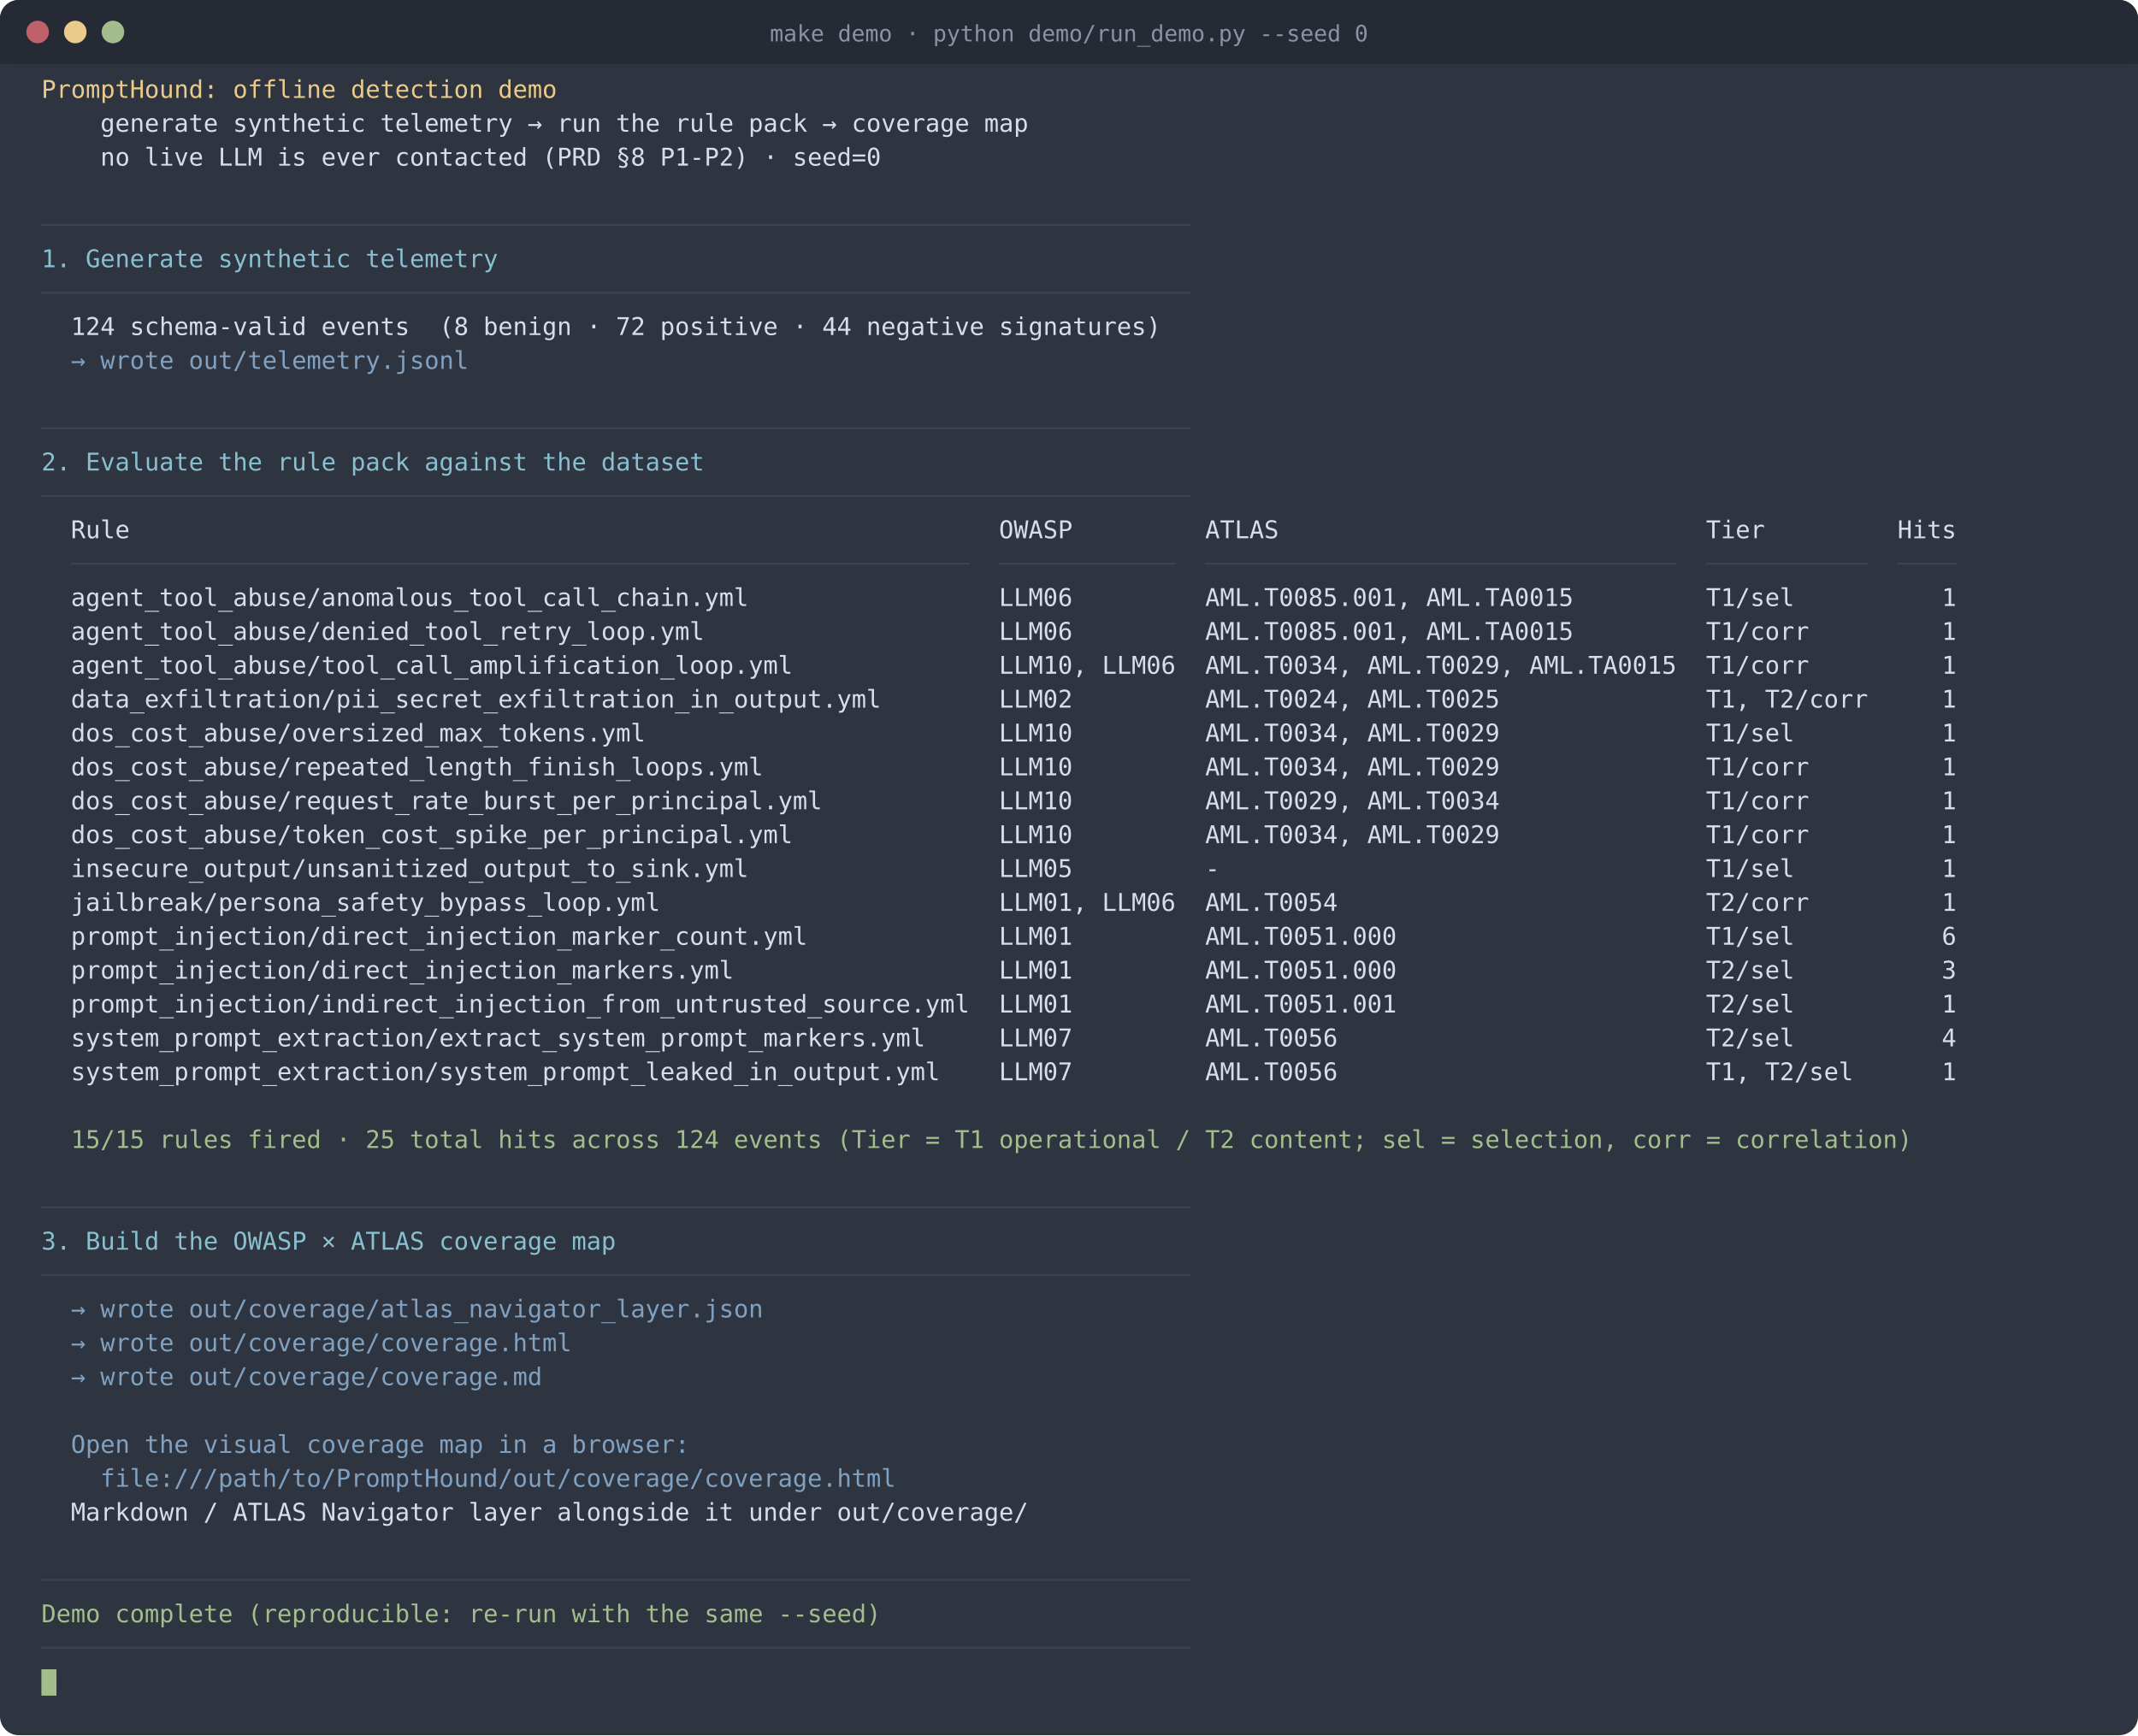
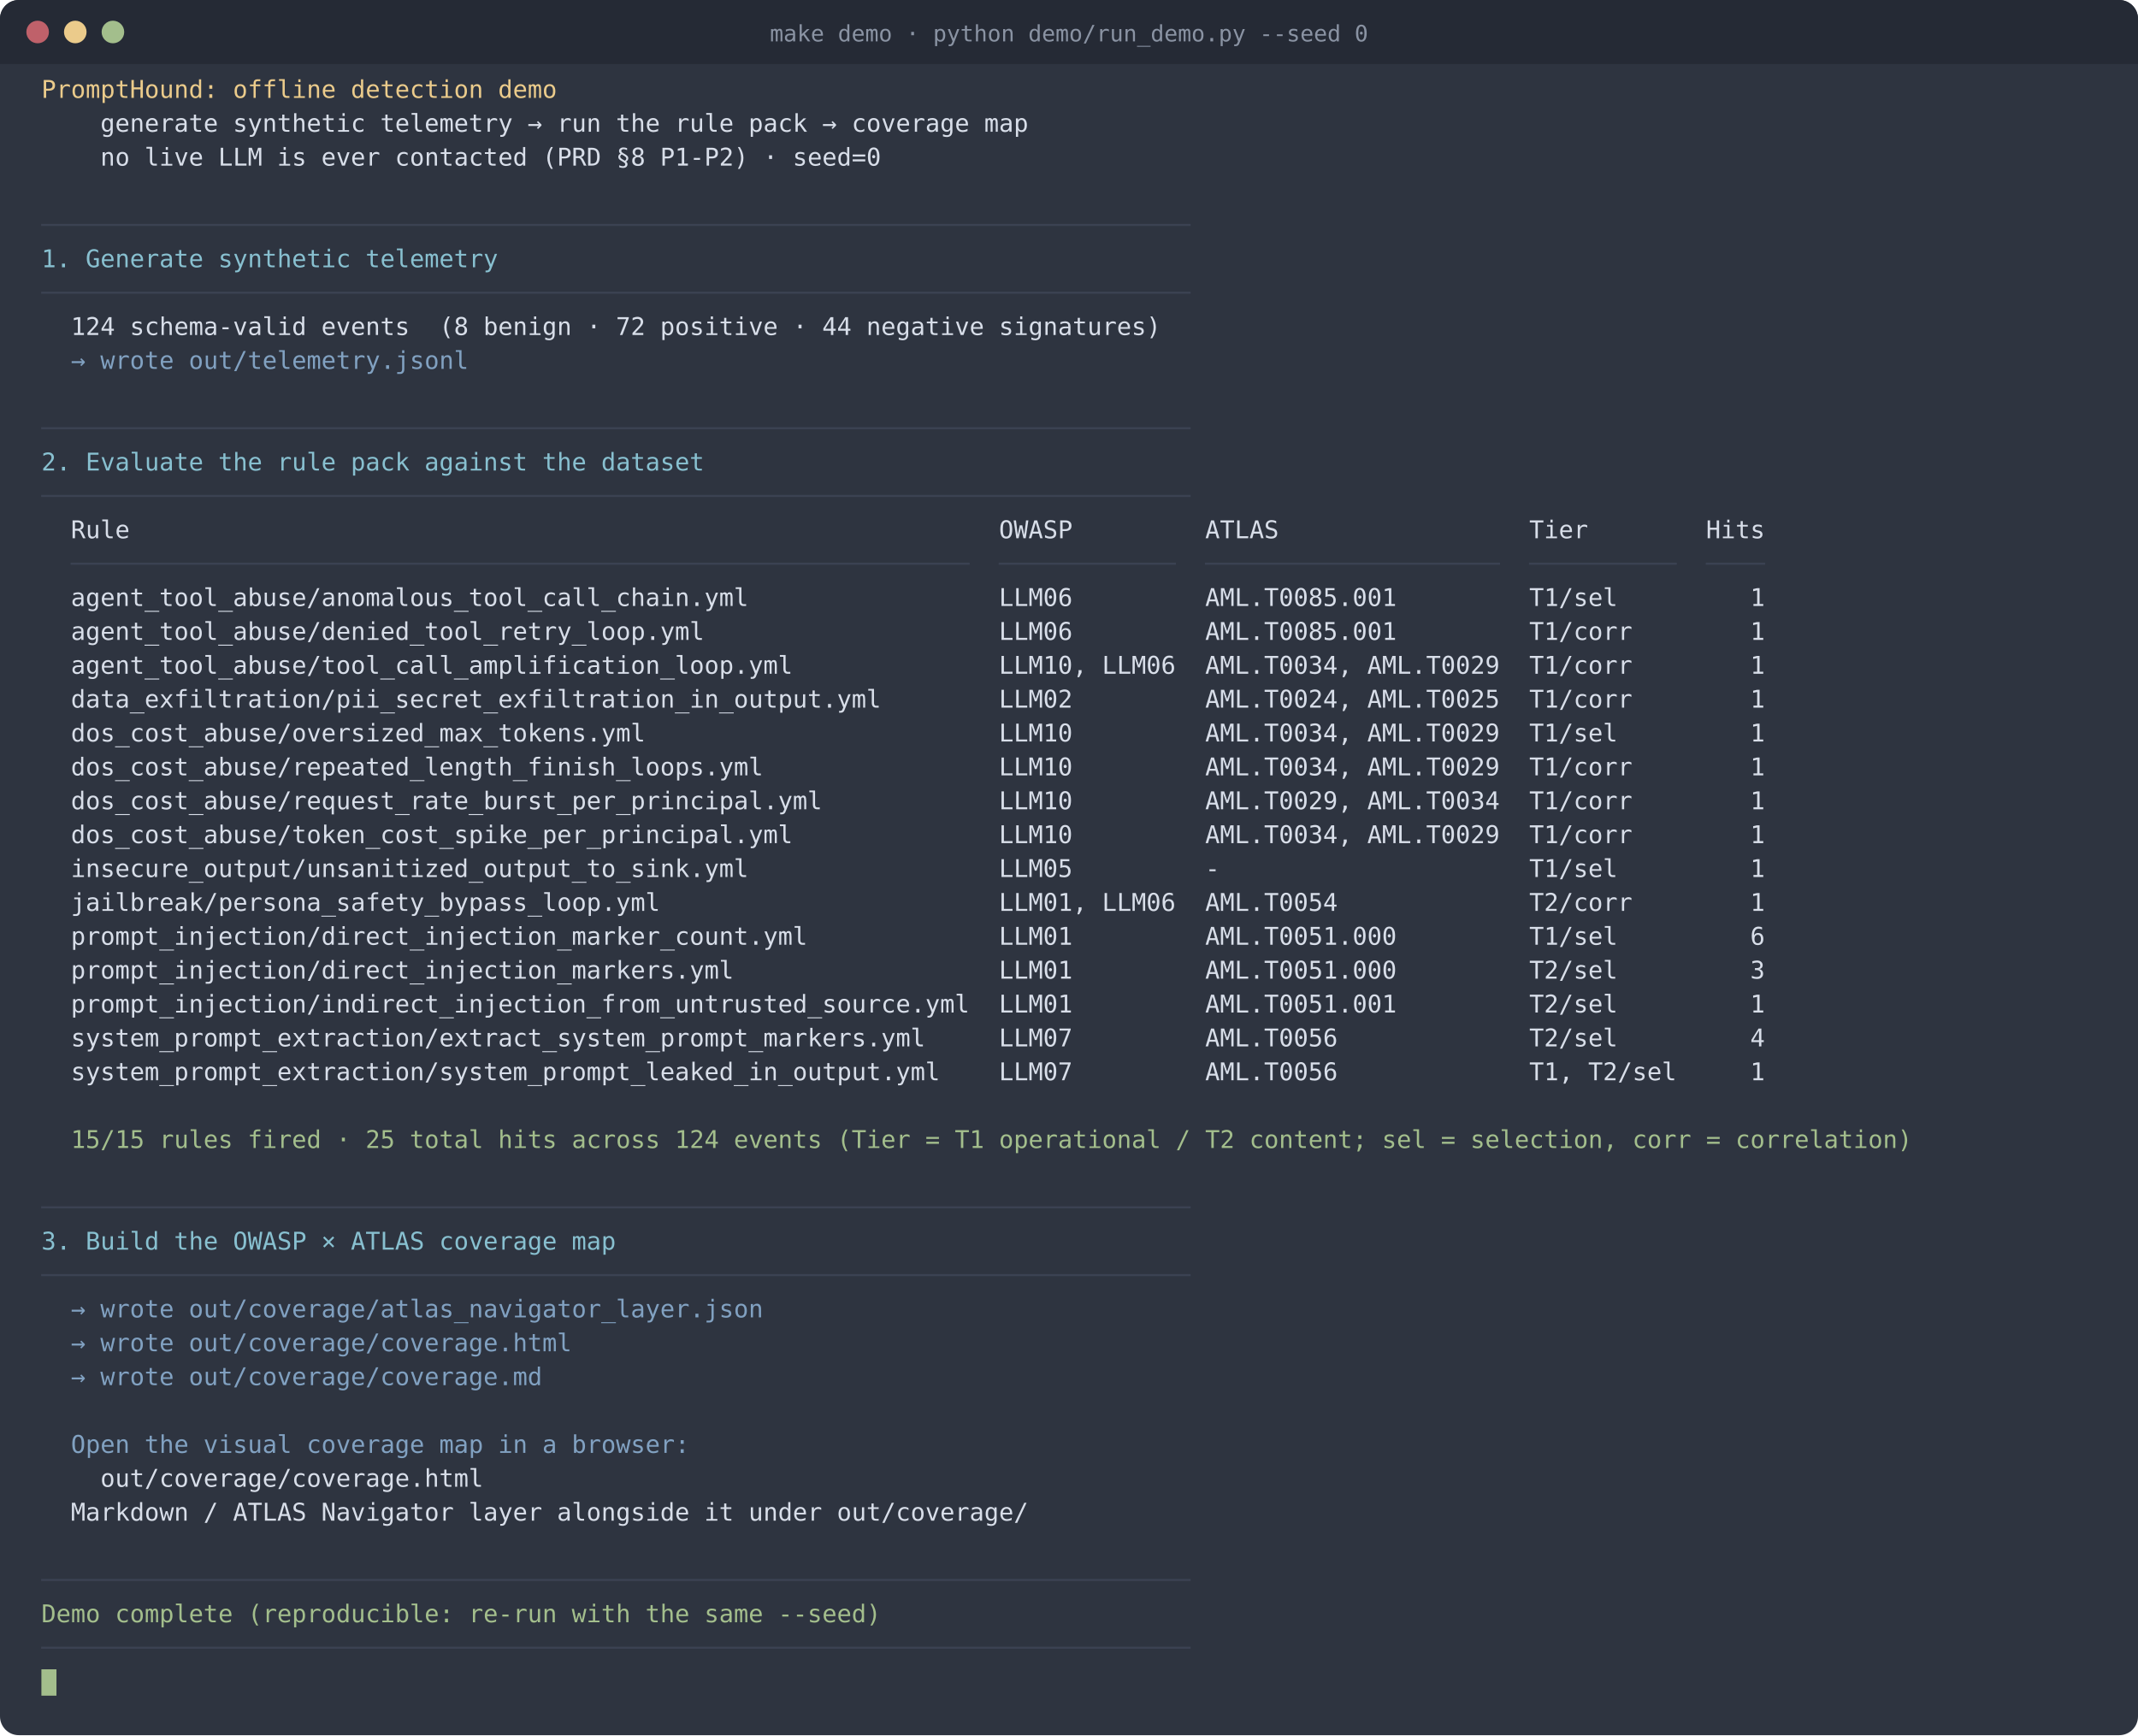
<svg xmlns="http://www.w3.org/2000/svg" width="1136" height="922" viewBox="0 0 1136 922" font-family="SFMono-Regular,Consolas,Menlo,monospace" font-size="13">
  <style>
  .l0{animation:r0 18s steps(1,end) infinite}
  @keyframes r0{0%,1.872%{opacity:0}2.272%,100%{opacity:1}}
  .l1{animation:r1 18s steps(1,end) infinite}
  @keyframes r1{0%,3.745%{opacity:0}4.145%,100%{opacity:1}}
  .l2{animation:r2 18s steps(1,end) infinite}
  @keyframes r2{0%,5.617%{opacity:0}6.017%,100%{opacity:1}}
  .l3{animation:r3 18s steps(1,end) infinite}
  @keyframes r3{0%,7.489%{opacity:0}7.889%,100%{opacity:1}}
  .l4{animation:r4 18s steps(1,end) infinite}
  @keyframes r4{0%,9.362%{opacity:0}9.762%,100%{opacity:1}}
  .l5{animation:r5 18s steps(1,end) infinite}
  @keyframes r5{0%,11.234%{opacity:0}11.634%,100%{opacity:1}}
  .l6{animation:r6 18s steps(1,end) infinite}
  @keyframes r6{0%,13.106%{opacity:0}13.506%,100%{opacity:1}}
  .l7{animation:r7 18s steps(1,end) infinite}
  @keyframes r7{0%,14.979%{opacity:0}15.379%,100%{opacity:1}}
  .l8{animation:r8 18s steps(1,end) infinite}
  @keyframes r8{0%,16.851%{opacity:0}17.251%,100%{opacity:1}}
  .l9{animation:r9 18s steps(1,end) infinite}
  @keyframes r9{0%,18.723%{opacity:0}19.123%,100%{opacity:1}}
  .l10{animation:r10 18s steps(1,end) infinite}
  @keyframes r10{0%,20.596%{opacity:0}20.996%,100%{opacity:1}}
  .l11{animation:r11 18s steps(1,end) infinite}
  @keyframes r11{0%,22.468%{opacity:0}22.868%,100%{opacity:1}}
  .l12{animation:r12 18s steps(1,end) infinite}
  @keyframes r12{0%,24.34%{opacity:0}24.74%,100%{opacity:1}}
  .l13{animation:r13 18s steps(1,end) infinite}
  @keyframes r13{0%,26.213%{opacity:0}26.613%,100%{opacity:1}}
  .l14{animation:r14 18s steps(1,end) infinite}
  @keyframes r14{0%,28.085%{opacity:0}28.485%,100%{opacity:1}}
  .l15{animation:r15 18s steps(1,end) infinite}
  @keyframes r15{0%,29.957%{opacity:0}30.357%,100%{opacity:1}}
  .l16{animation:r16 18s steps(1,end) infinite}
  @keyframes r16{0%,31.83%{opacity:0}32.23%,100%{opacity:1}}
  .l17{animation:r17 18s steps(1,end) infinite}
  @keyframes r17{0%,33.702%{opacity:0}34.102%,100%{opacity:1}}
  .l18{animation:r18 18s steps(1,end) infinite}
  @keyframes r18{0%,35.574%{opacity:0}35.974%,100%{opacity:1}}
  .l19{animation:r19 18s steps(1,end) infinite}
  @keyframes r19{0%,37.447%{opacity:0}37.847%,100%{opacity:1}}
  .l20{animation:r20 18s steps(1,end) infinite}
  @keyframes r20{0%,39.319%{opacity:0}39.719%,100%{opacity:1}}
  .l21{animation:r21 18s steps(1,end) infinite}
  @keyframes r21{0%,41.191%{opacity:0}41.591%,100%{opacity:1}}
  .l22{animation:r22 18s steps(1,end) infinite}
  @keyframes r22{0%,43.064%{opacity:0}43.464%,100%{opacity:1}}
  .l23{animation:r23 18s steps(1,end) infinite}
  @keyframes r23{0%,44.936%{opacity:0}45.336%,100%{opacity:1}}
  .l24{animation:r24 18s steps(1,end) infinite}
  @keyframes r24{0%,46.809%{opacity:0}47.209%,100%{opacity:1}}
  .l25{animation:r25 18s steps(1,end) infinite}
  @keyframes r25{0%,48.681%{opacity:0}49.081%,100%{opacity:1}}
  .l26{animation:r26 18s steps(1,end) infinite}
  @keyframes r26{0%,50.553%{opacity:0}50.953%,100%{opacity:1}}
  .l27{animation:r27 18s steps(1,end) infinite}
  @keyframes r27{0%,52.426%{opacity:0}52.826%,100%{opacity:1}}
  .l28{animation:r28 18s steps(1,end) infinite}
  @keyframes r28{0%,54.298%{opacity:0}54.698%,100%{opacity:1}}
  .l29{animation:r29 18s steps(1,end) infinite}
  @keyframes r29{0%,56.17%{opacity:0}56.57%,100%{opacity:1}}
  .l30{animation:r30 18s steps(1,end) infinite}
  @keyframes r30{0%,58.043%{opacity:0}58.443%,100%{opacity:1}}
  .l31{animation:r31 18s steps(1,end) infinite}
  @keyframes r31{0%,59.915%{opacity:0}60.315%,100%{opacity:1}}
  .l32{animation:r32 18s steps(1,end) infinite}
  @keyframes r32{0%,61.787%{opacity:0}62.187%,100%{opacity:1}}
  .l33{animation:r33 18s steps(1,end) infinite}
  @keyframes r33{0%,63.66%{opacity:0}64.06%,100%{opacity:1}}
  .l34{animation:r34 18s steps(1,end) infinite}
  @keyframes r34{0%,65.532%{opacity:0}65.932%,100%{opacity:1}}
  .l35{animation:r35 18s steps(1,end) infinite}
  @keyframes r35{0%,67.404%{opacity:0}67.804%,100%{opacity:1}}
  .l36{animation:r36 18s steps(1,end) infinite}
  @keyframes r36{0%,69.277%{opacity:0}69.677%,100%{opacity:1}}
  .l37{animation:r37 18s steps(1,end) infinite}
  @keyframes r37{0%,71.149%{opacity:0}71.549%,100%{opacity:1}}
  .l38{animation:r38 18s steps(1,end) infinite}
  @keyframes r38{0%,73.021%{opacity:0}73.421%,100%{opacity:1}}
  .l39{animation:r39 18s steps(1,end) infinite}
  @keyframes r39{0%,74.894%{opacity:0}75.294%,100%{opacity:1}}
  .l40{animation:r40 18s steps(1,end) infinite}
  @keyframes r40{0%,76.766%{opacity:0}77.166%,100%{opacity:1}}
  .l41{animation:r41 18s steps(1,end) infinite}
  @keyframes r41{0%,78.638%{opacity:0}79.038%,100%{opacity:1}}
  .l42{animation:r42 18s steps(1,end) infinite}
  @keyframes r42{0%,80.511%{opacity:0}80.911%,100%{opacity:1}}
  .l43{animation:r43 18s steps(1,end) infinite}
  @keyframes r43{0%,82.383%{opacity:0}82.783%,100%{opacity:1}}
  .l44{animation:r44 18s steps(1,end) infinite}
  @keyframes r44{0%,84.255%{opacity:0}84.655%,100%{opacity:1}}
  .l45{animation:r45 18s steps(1,end) infinite}
  @keyframes r45{0%,86.128%{opacity:0}86.528%,100%{opacity:1}}
  .l46{animation:r46 18s steps(1,end) infinite}
  @keyframes r46{0%,88.0%{opacity:0}88.4%,100%{opacity:1}}
  .cur{animation:appear 18s steps(1,end) infinite,blink 1s steps(1,end) infinite}
  @keyframes appear{0%,88%{opacity:0}88.4%,100%{opacity:1}}
  @keyframes blink{0%,49%{opacity:1}50%,100%{opacity:0}}
+   @media (prefers-reduced-motion:reduce){text,.cur{animation:none!important}}
  </style>
  <rect width="1136" height="922" rx="10" fill="#2e3440" />
  <rect width="1136" height="34" rx="10" fill="#252a35" />
  <rect y="20" width="1136" height="14" fill="#252a35" />
  <circle cx="20" cy="17" r="6" fill="#bf616a" />
  <circle cx="40" cy="17" r="6" fill="#ebcb8b" />
  <circle cx="60" cy="17" r="6" fill="#a3be8c" />
  <text x="568" y="22" fill="#8a93a3" font-size="12" text-anchor="middle">make demo · python demo/run_demo.py --seed 0</text>
  <text class="l0" x="22" y="52.0" fill="#ebcb8b" xml:space="preserve">PromptHound: offline detection demo</text>
  <text class="l1" x="22" y="70.0" fill="#d8dee9" xml:space="preserve">    generate synthetic telemetry → run the rule pack → coverage map</text>
  <text class="l2" x="22" y="88.0" fill="#d8dee9" xml:space="preserve">    no live LLM is ever contacted (PRD §8 P1-P2) · seed=0</text>
  <text class="l4" x="22" y="124.0" fill="#3b4252" xml:space="preserve">──────────────────────────────────────────────────────────────────────────────</text>
  <text class="l5" x="22" y="142.0" fill="#88c0d0" xml:space="preserve">1. Generate synthetic telemetry</text>
  <text class="l6" x="22" y="160.0" fill="#3b4252" xml:space="preserve">──────────────────────────────────────────────────────────────────────────────</text>
  <text class="l7" x="22" y="178.0" fill="#d8dee9" xml:space="preserve">  124 schema-valid events  (8 benign · 72 positive · 44 negative signatures)</text>
  <text class="l8" x="22" y="196.0" fill="#81a1c1" xml:space="preserve">  → wrote out/telemetry.jsonl</text>
  <text class="l10" x="22" y="232.0" fill="#3b4252" xml:space="preserve">──────────────────────────────────────────────────────────────────────────────</text>
  <text class="l11" x="22" y="250.0" fill="#88c0d0" xml:space="preserve">2. Evaluate the rule pack against the dataset</text>
  <text class="l12" x="22" y="268.0" fill="#3b4252" xml:space="preserve">──────────────────────────────────────────────────────────────────────────────</text>
-   <text class="l13" x="22" y="286.0" fill="#d8dee9" xml:space="preserve">  Rule                                                           OWASP         ATLAS                             Tier         Hits</text>
-   <text class="l14" x="22" y="304.0" fill="#3b4252" xml:space="preserve">  ─────────────────────────────────────────────────────────────  ────────────  ────────────────────────────────  ───────────  ────</text>
-   <text class="l15" x="22" y="322.0" fill="#d8dee9" xml:space="preserve">  agent_tool_abuse/anomalous_tool_call_chain.yml                 LLM06         AML.T0085.001, AML.TA0015         T1/sel          1</text>
-   <text class="l16" x="22" y="340.0" fill="#d8dee9" xml:space="preserve">  agent_tool_abuse/denied_tool_retry_loop.yml                    LLM06         AML.T0085.001, AML.TA0015         T1/corr         1</text>
-   <text class="l17" x="22" y="358.0" fill="#d8dee9" xml:space="preserve">  agent_tool_abuse/tool_call_amplification_loop.yml              LLM10, LLM06  AML.T0034, AML.T0029, AML.TA0015  T1/corr         1</text>
-   <text class="l18" x="22" y="376.0" fill="#d8dee9" xml:space="preserve">  data_exfiltration/pii_secret_exfiltration_in_output.yml        LLM02         AML.T0024, AML.T0025              T1, T2/corr     1</text>
-   <text class="l19" x="22" y="394.0" fill="#d8dee9" xml:space="preserve">  dos_cost_abuse/oversized_max_tokens.yml                        LLM10         AML.T0034, AML.T0029              T1/sel          1</text>
-   <text class="l20" x="22" y="412.0" fill="#d8dee9" xml:space="preserve">  dos_cost_abuse/repeated_length_finish_loops.yml                LLM10         AML.T0034, AML.T0029              T1/corr         1</text>
-   <text class="l21" x="22" y="430.0" fill="#d8dee9" xml:space="preserve">  dos_cost_abuse/request_rate_burst_per_principal.yml            LLM10         AML.T0029, AML.T0034              T1/corr         1</text>
-   <text class="l22" x="22" y="448.0" fill="#d8dee9" xml:space="preserve">  dos_cost_abuse/token_cost_spike_per_principal.yml              LLM10         AML.T0034, AML.T0029              T1/corr         1</text>
-   <text class="l23" x="22" y="466.0" fill="#d8dee9" xml:space="preserve">  insecure_output/unsanitized_output_to_sink.yml                 LLM05         -                                 T1/sel          1</text>
-   <text class="l24" x="22" y="484.0" fill="#d8dee9" xml:space="preserve">  jailbreak/persona_safety_bypass_loop.yml                       LLM01, LLM06  AML.T0054                         T2/corr         1</text>
-   <text class="l25" x="22" y="502.0" fill="#d8dee9" xml:space="preserve">  prompt_injection/direct_injection_marker_count.yml             LLM01         AML.T0051.000                     T1/sel          6</text>
-   <text class="l26" x="22" y="520.0" fill="#d8dee9" xml:space="preserve">  prompt_injection/direct_injection_markers.yml                  LLM01         AML.T0051.000                     T2/sel          3</text>
-   <text class="l27" x="22" y="538.0" fill="#d8dee9" xml:space="preserve">  prompt_injection/indirect_injection_from_untrusted_source.yml  LLM01         AML.T0051.001                     T2/sel          1</text>
-   <text class="l28" x="22" y="556.0" fill="#d8dee9" xml:space="preserve">  system_prompt_extraction/extract_system_prompt_markers.yml     LLM07         AML.T0056                         T2/sel          4</text>
-   <text class="l29" x="22" y="574.0" fill="#d8dee9" xml:space="preserve">  system_prompt_extraction/system_prompt_leaked_in_output.yml    LLM07         AML.T0056                         T1, T2/sel      1</text>
+   <text class="l13" x="22" y="286.0" fill="#d8dee9" xml:space="preserve">  Rule                                                           OWASP         ATLAS                 Tier        Hits</text>
+   <text class="l14" x="22" y="304.0" fill="#3b4252" xml:space="preserve">  ─────────────────────────────────────────────────────────────  ────────────  ────────────────────  ──────────  ────</text>
+   <text class="l15" x="22" y="322.0" fill="#d8dee9" xml:space="preserve">  agent_tool_abuse/anomalous_tool_call_chain.yml                 LLM06         AML.T0085.001         T1/sel         1</text>
+   <text class="l16" x="22" y="340.0" fill="#d8dee9" xml:space="preserve">  agent_tool_abuse/denied_tool_retry_loop.yml                    LLM06         AML.T0085.001         T1/corr        1</text>
+   <text class="l17" x="22" y="358.0" fill="#d8dee9" xml:space="preserve">  agent_tool_abuse/tool_call_amplification_loop.yml              LLM10, LLM06  AML.T0034, AML.T0029  T1/corr        1</text>
+   <text class="l18" x="22" y="376.0" fill="#d8dee9" xml:space="preserve">  data_exfiltration/pii_secret_exfiltration_in_output.yml        LLM02         AML.T0024, AML.T0025  T1/corr        1</text>
+   <text class="l19" x="22" y="394.0" fill="#d8dee9" xml:space="preserve">  dos_cost_abuse/oversized_max_tokens.yml                        LLM10         AML.T0034, AML.T0029  T1/sel         1</text>
+   <text class="l20" x="22" y="412.0" fill="#d8dee9" xml:space="preserve">  dos_cost_abuse/repeated_length_finish_loops.yml                LLM10         AML.T0034, AML.T0029  T1/corr        1</text>
+   <text class="l21" x="22" y="430.0" fill="#d8dee9" xml:space="preserve">  dos_cost_abuse/request_rate_burst_per_principal.yml            LLM10         AML.T0029, AML.T0034  T1/corr        1</text>
+   <text class="l22" x="22" y="448.0" fill="#d8dee9" xml:space="preserve">  dos_cost_abuse/token_cost_spike_per_principal.yml              LLM10         AML.T0034, AML.T0029  T1/corr        1</text>
+   <text class="l23" x="22" y="466.0" fill="#d8dee9" xml:space="preserve">  insecure_output/unsanitized_output_to_sink.yml                 LLM05         -                     T1/sel         1</text>
+   <text class="l24" x="22" y="484.0" fill="#d8dee9" xml:space="preserve">  jailbreak/persona_safety_bypass_loop.yml                       LLM01, LLM06  AML.T0054             T2/corr        1</text>
+   <text class="l25" x="22" y="502.0" fill="#d8dee9" xml:space="preserve">  prompt_injection/direct_injection_marker_count.yml             LLM01         AML.T0051.000         T1/sel         6</text>
+   <text class="l26" x="22" y="520.0" fill="#d8dee9" xml:space="preserve">  prompt_injection/direct_injection_markers.yml                  LLM01         AML.T0051.000         T2/sel         3</text>
+   <text class="l27" x="22" y="538.0" fill="#d8dee9" xml:space="preserve">  prompt_injection/indirect_injection_from_untrusted_source.yml  LLM01         AML.T0051.001         T2/sel         1</text>
+   <text class="l28" x="22" y="556.0" fill="#d8dee9" xml:space="preserve">  system_prompt_extraction/extract_system_prompt_markers.yml     LLM07         AML.T0056             T2/sel         4</text>
+   <text class="l29" x="22" y="574.0" fill="#d8dee9" xml:space="preserve">  system_prompt_extraction/system_prompt_leaked_in_output.yml    LLM07         AML.T0056             T1, T2/sel     1</text>
  <text class="l31" x="22" y="610.0" fill="#a3be8c" xml:space="preserve">  15/15 rules fired · 25 total hits across 124 events (Tier = T1 operational / T2 content; sel = selection, corr = correlation)</text>
  <text class="l33" x="22" y="646.0" fill="#3b4252" xml:space="preserve">──────────────────────────────────────────────────────────────────────────────</text>
  <text class="l34" x="22" y="664.0" fill="#88c0d0" xml:space="preserve">3. Build the OWASP × ATLAS coverage map</text>
  <text class="l35" x="22" y="682.0" fill="#3b4252" xml:space="preserve">──────────────────────────────────────────────────────────────────────────────</text>
  <text class="l36" x="22" y="700.0" fill="#81a1c1" xml:space="preserve">  → wrote out/coverage/atlas_navigator_layer.json</text>
  <text class="l37" x="22" y="718.0" fill="#81a1c1" xml:space="preserve">  → wrote out/coverage/coverage.html</text>
  <text class="l38" x="22" y="736.0" fill="#81a1c1" xml:space="preserve">  → wrote out/coverage/coverage.md</text>
  <text class="l40" x="22" y="772.0" fill="#81a1c1" xml:space="preserve">  Open the visual coverage map in a browser:</text>
-   <text class="l41" x="22" y="790.0" fill="#81a1c1" xml:space="preserve">    file:///path/to/PromptHound/out/coverage/coverage.html</text>
+   <text class="l41" x="22" y="790.0" fill="#d8dee9" xml:space="preserve">    out/coverage/coverage.html</text>
  <text class="l42" x="22" y="808.0" fill="#d8dee9" xml:space="preserve">  Markdown / ATLAS Navigator layer alongside it under out/coverage/</text>
  <text class="l44" x="22" y="844.0" fill="#3b4252" xml:space="preserve">──────────────────────────────────────────────────────────────────────────────</text>
  <text class="l45" x="22" y="862.0" fill="#a3be8c" xml:space="preserve">Demo complete (reproducible: re-run with the same --seed)</text>
  <text class="l46" x="22" y="880.0" fill="#3b4252" xml:space="preserve">──────────────────────────────────────────────────────────────────────────────</text>
  <rect class="cur" x="22" y="887.0" width="8" height="14" fill="#a3be8c" />
</svg>
